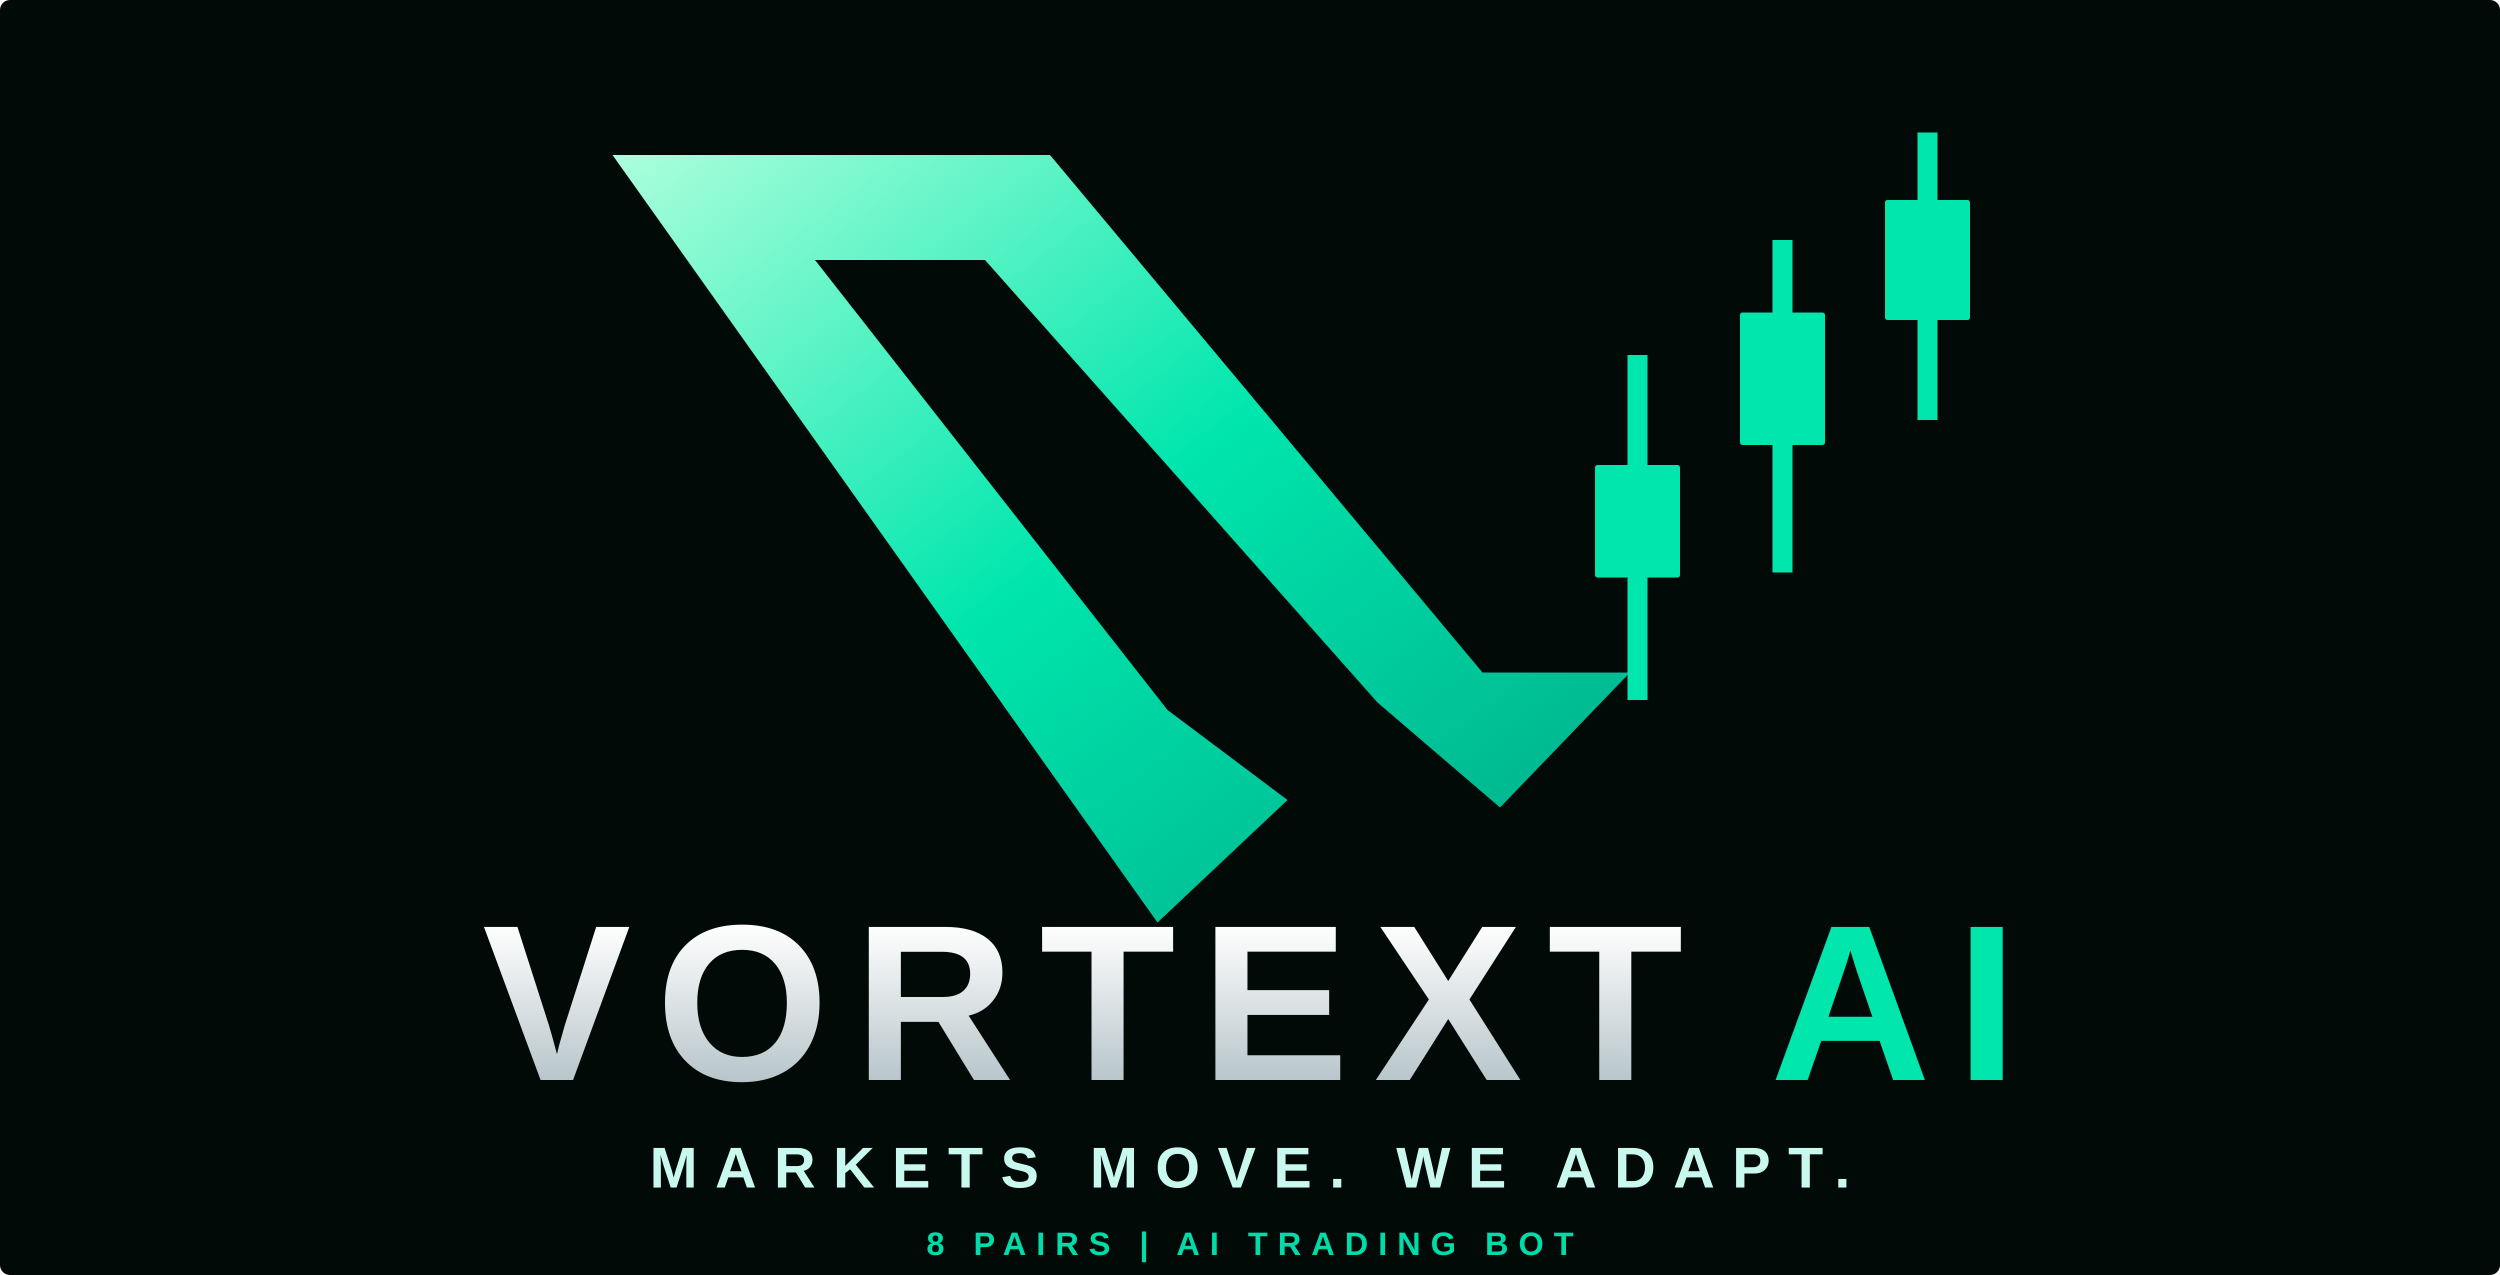
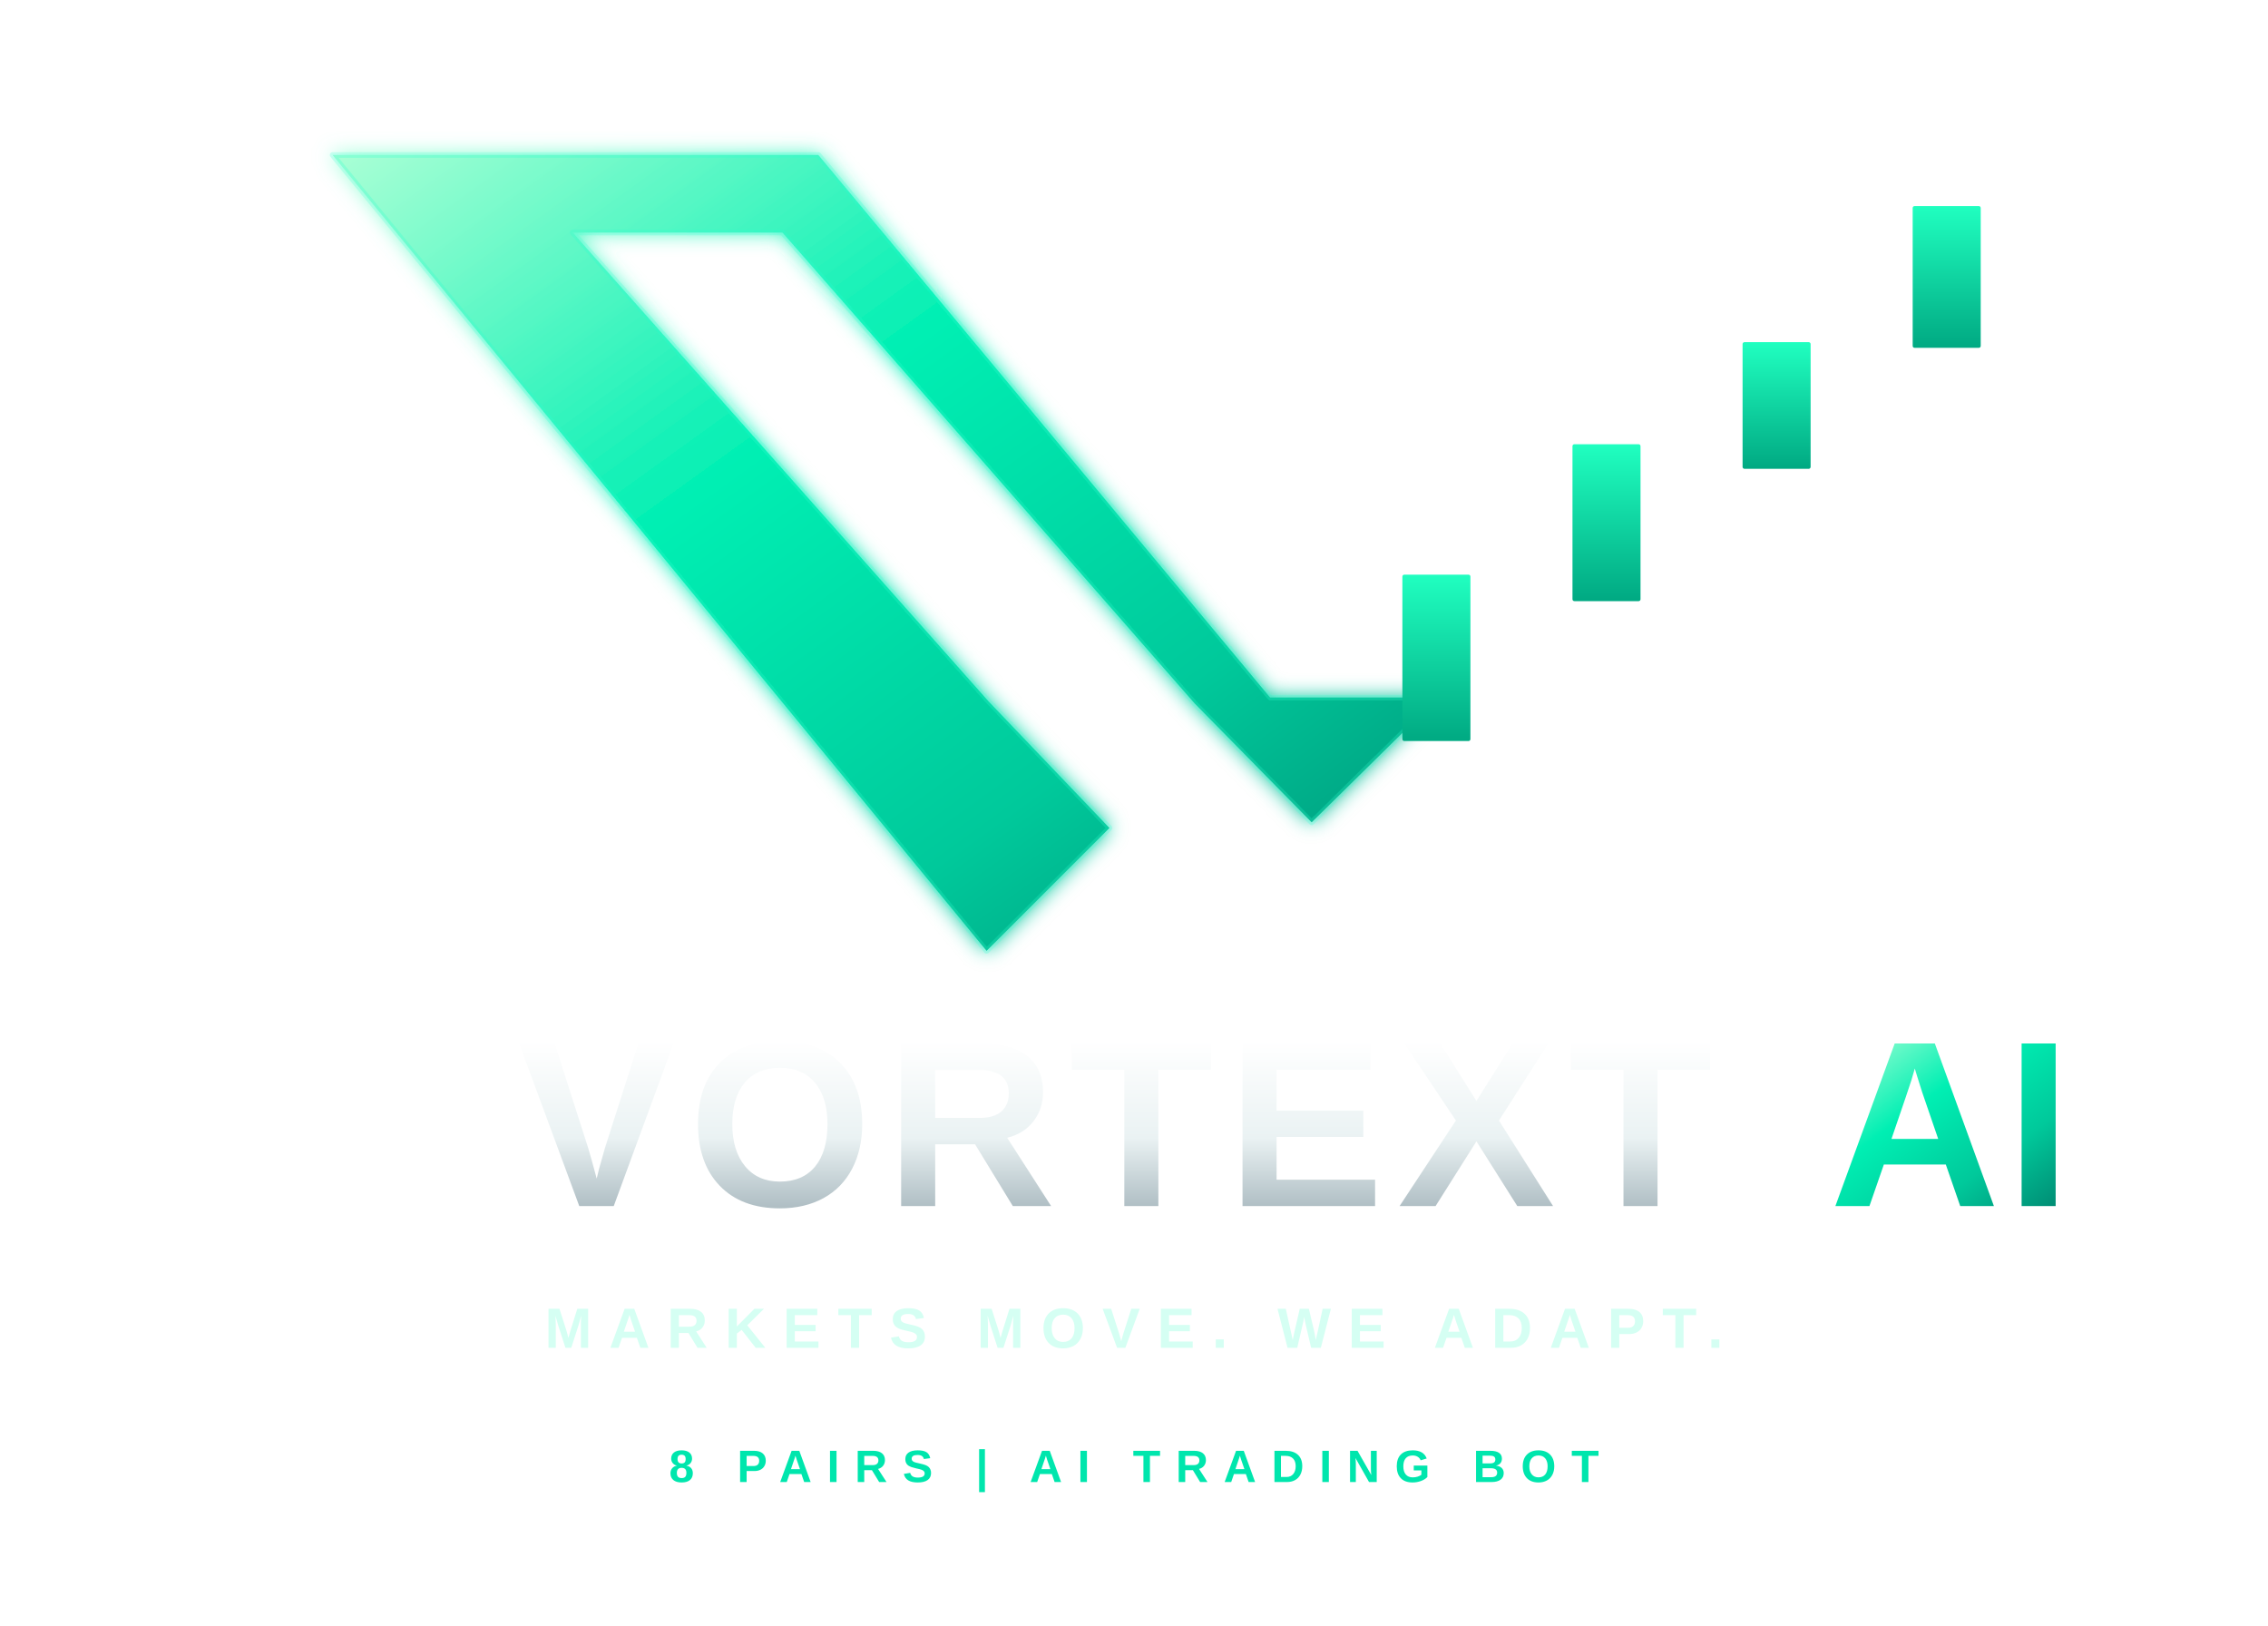
- <svg xmlns="http://www.w3.org/2000/svg" viewBox="0 0 1000 510" role="img" aria-labelledby="title desc">
+ <svg xmlns="http://www.w3.org/2000/svg" viewBox="0 0 1200 860" role="img" aria-labelledby="vortext-title vortext-desc">
  <defs>
-     <linearGradient id="teal" x1="0" y1="0" x2="1" y2="1">
-       <stop offset="0" stop-color="#adffdc" />
-       <stop offset=".48" stop-color="#00e6ad" />
-       <stop offset="1" stop-color="#00a987" />
+     <linearGradient id="vortext-teal" x1="0" y1="0" x2="1" y2="1">
+       <stop offset="0" stop-color="#a9ffd5" />
+       <stop offset=".38" stop-color="#00efb3" />
+       <stop offset=".72" stop-color="#00c99b" />
+       <stop offset="1" stop-color="#008d74" />
    </linearGradient>
-     <linearGradient id="silver" x1="0" y1="0" x2="0" y2="1">
+     <linearGradient id="vortext-silver" x1="0" y1="0" x2="0" y2="1">
      <stop offset="0" stop-color="#ffffff" />
-       <stop offset="1" stop-color="#b7c5ca" />
+       <stop offset=".58" stop-color="#eaf2f3" />
+       <stop offset="1" stop-color="#aebdc3" />
    </linearGradient>
+     <linearGradient id="candle-green" x1="0" y1="0" x2="0" y2="1">
+       <stop offset="0" stop-color="#20ffc0" />
+       <stop offset="1" stop-color="#00a982" />
+     </linearGradient>
+     <filter id="soft-glow" x="-25%" y="-25%" width="150%" height="150%">
+       <feGaussianBlur stdDeviation="5" result="blur" />
+       <feComposite in="SourceGraphic" in2="blur" operator="over" />
+     </filter>
  </defs>
-   <rect width="1000" height="510" rx="4" fill="#020a08" />
-   <path d="M245 62 L420 62 L593 269 L652 269 L600 323 L551 281 L394 104 L326 104 L467 284 L515 320 L463 369 Z" fill="url(#teal)" />
-   <g fill="#00e6ad" stroke="#00e6ad" stroke-width="8" stroke-linecap="square">
-     <path d="M655 258 V224 M655 224 V146 M655 258 V276" fill="none" />
-     <rect x="638" y="186" width="34" height="45" rx="1" stroke="none" />
-     <path d="M713 206 V165 M713 165 V100 M713 206 V225" fill="none" />
-     <rect x="696" y="125" width="34" height="53" rx="1" stroke="none" />
-     <path d="M771 143 V106 M771 106 V57 M771 143 V164" fill="none" />
-     <rect x="754" y="80" width="34" height="48" rx="1" stroke="none" />
+   <g filter="url(#soft-glow)">
+     <path d="M176 82 H433 L672 369 H761 L694 435 L632 372 L414 123 H303 L523 371 L587 438 L522 503 Z" fill="url(#vortext-teal)" />
+     <path d="M176 82 H433 L672 369 H761 L694 435 L632 372 L414 123 H303 L523 371 L587 438 L522 503 Z" fill="none" stroke="#29ffd0" stroke-opacity=".24" stroke-width="3" stroke-linejoin="round" />
  </g>
-   <text x="500" y="432" text-anchor="middle" font-family="Arial, Helvetica, sans-serif" font-size="89" font-weight="800" letter-spacing="10" fill="url(#silver)">VORTEXT <tspan fill="#00e6ad">AI</tspan>
-   </text>
-   <text x="500" y="475" text-anchor="middle" font-family="Arial, Helvetica, sans-serif" font-size="23" font-weight="600" letter-spacing="7" fill="#c8f8ee">MARKETS MOVE. WE ADAPT.</text>
-   <text x="500" y="502" text-anchor="middle" font-family="Arial, Helvetica, sans-serif" font-size="13" font-weight="700" letter-spacing="4" fill="#00dca9">8 PAIRS  |  AI TRADING BOT</text>
+   <g stroke="url(#candle-green)" stroke-width="8" stroke-linecap="round">
+     <path d="M760 270 V424" />
+     <path d="M850 205 V365" />
+     <path d="M940 145 V292" />
+     <path d="M1030 65 V228" />
+   </g>
+   <g fill="url(#candle-green)">
+     <rect x="742" y="304" width="36" height="88" rx="1" />
+     <rect x="832" y="235" width="36" height="83" rx="1" />
+     <rect x="922" y="181" width="36" height="67" rx="1" />
+     <rect x="1012" y="109" width="36" height="75" rx="1" />
+   </g>
+   <g font-family="Arial, Helvetica, sans-serif" font-weight="800">
+     <text x="590" y="638" text-anchor="middle" font-size="125" letter-spacing="7" fill="url(#vortext-silver)">VORTEXT</text>
+     <text x="1032" y="638" text-anchor="middle" font-size="125" letter-spacing="3" fill="url(#vortext-teal)">AI</text>
+   </g>
+   <text x="600" y="713" text-anchor="middle" font-family="Arial, Helvetica, sans-serif" font-size="30" font-weight="600" letter-spacing="9" fill="#d5fff3">MARKETS MOVE. WE ADAPT.</text>
+   <text x="600" y="784" text-anchor="middle" font-family="Arial, Helvetica, sans-serif" font-size="24" font-weight="700" letter-spacing="8" fill="#00e6ad">8 PAIRS  |  AI TRADING BOT</text>
</svg>
